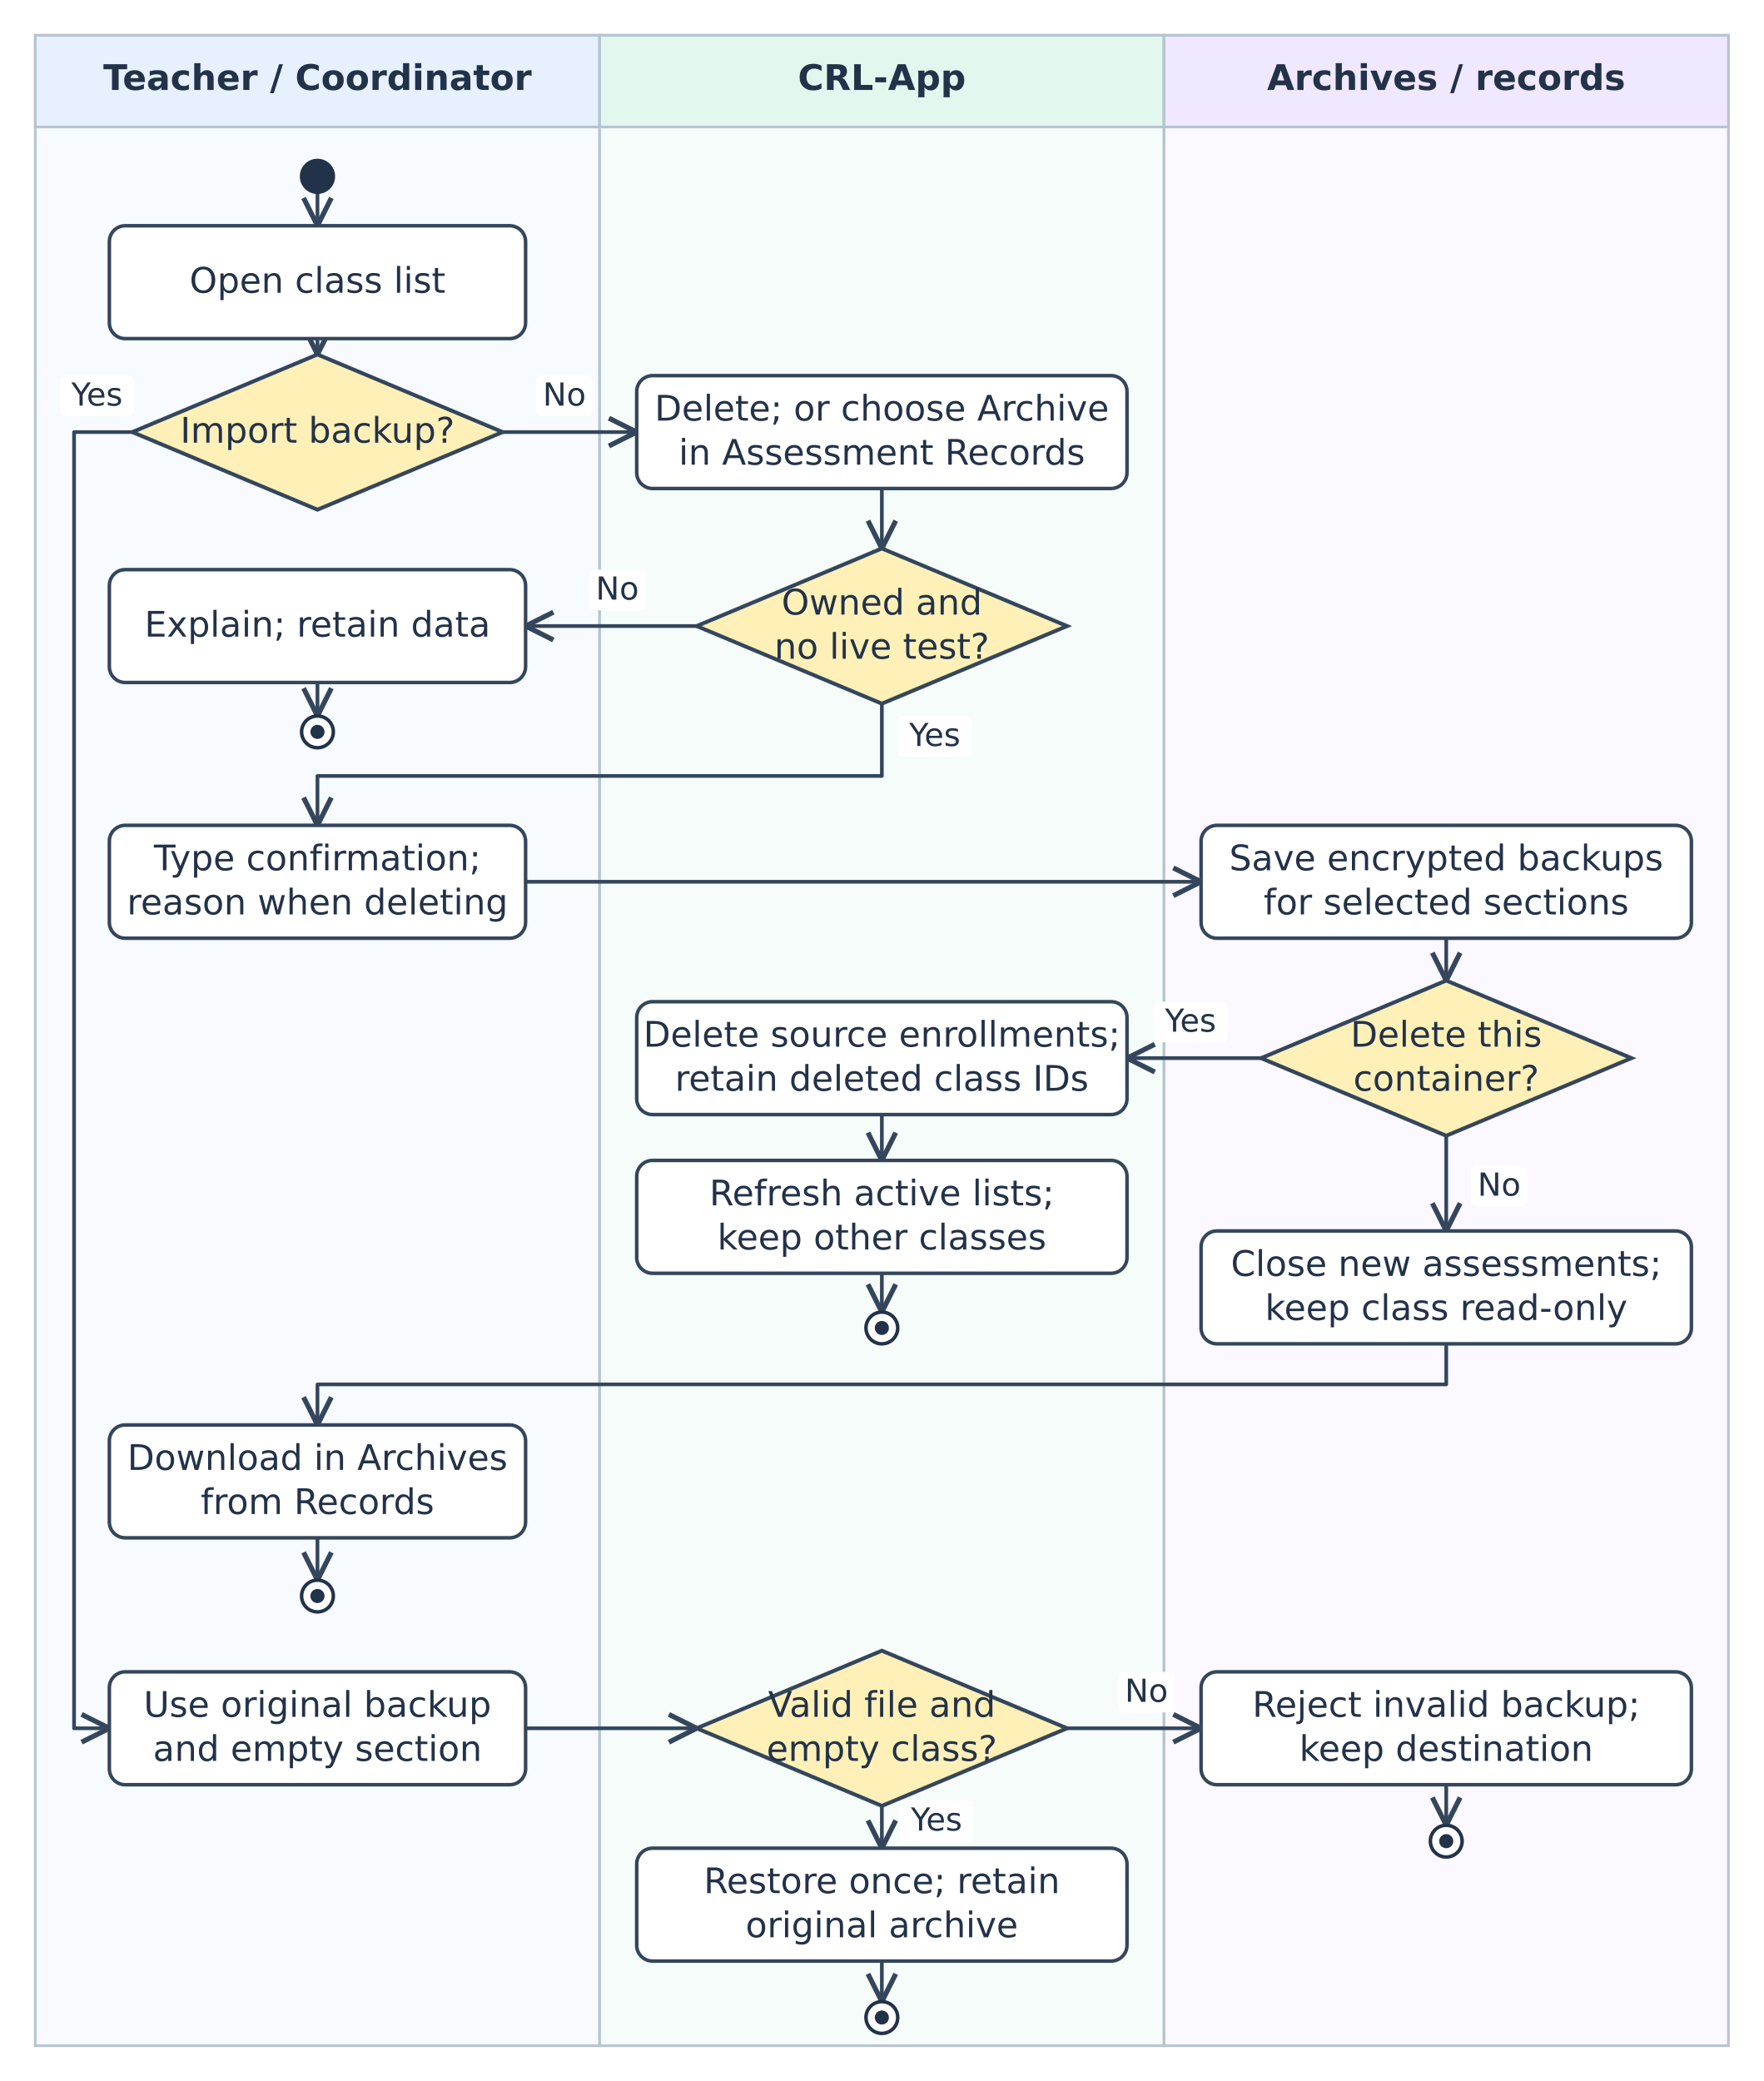
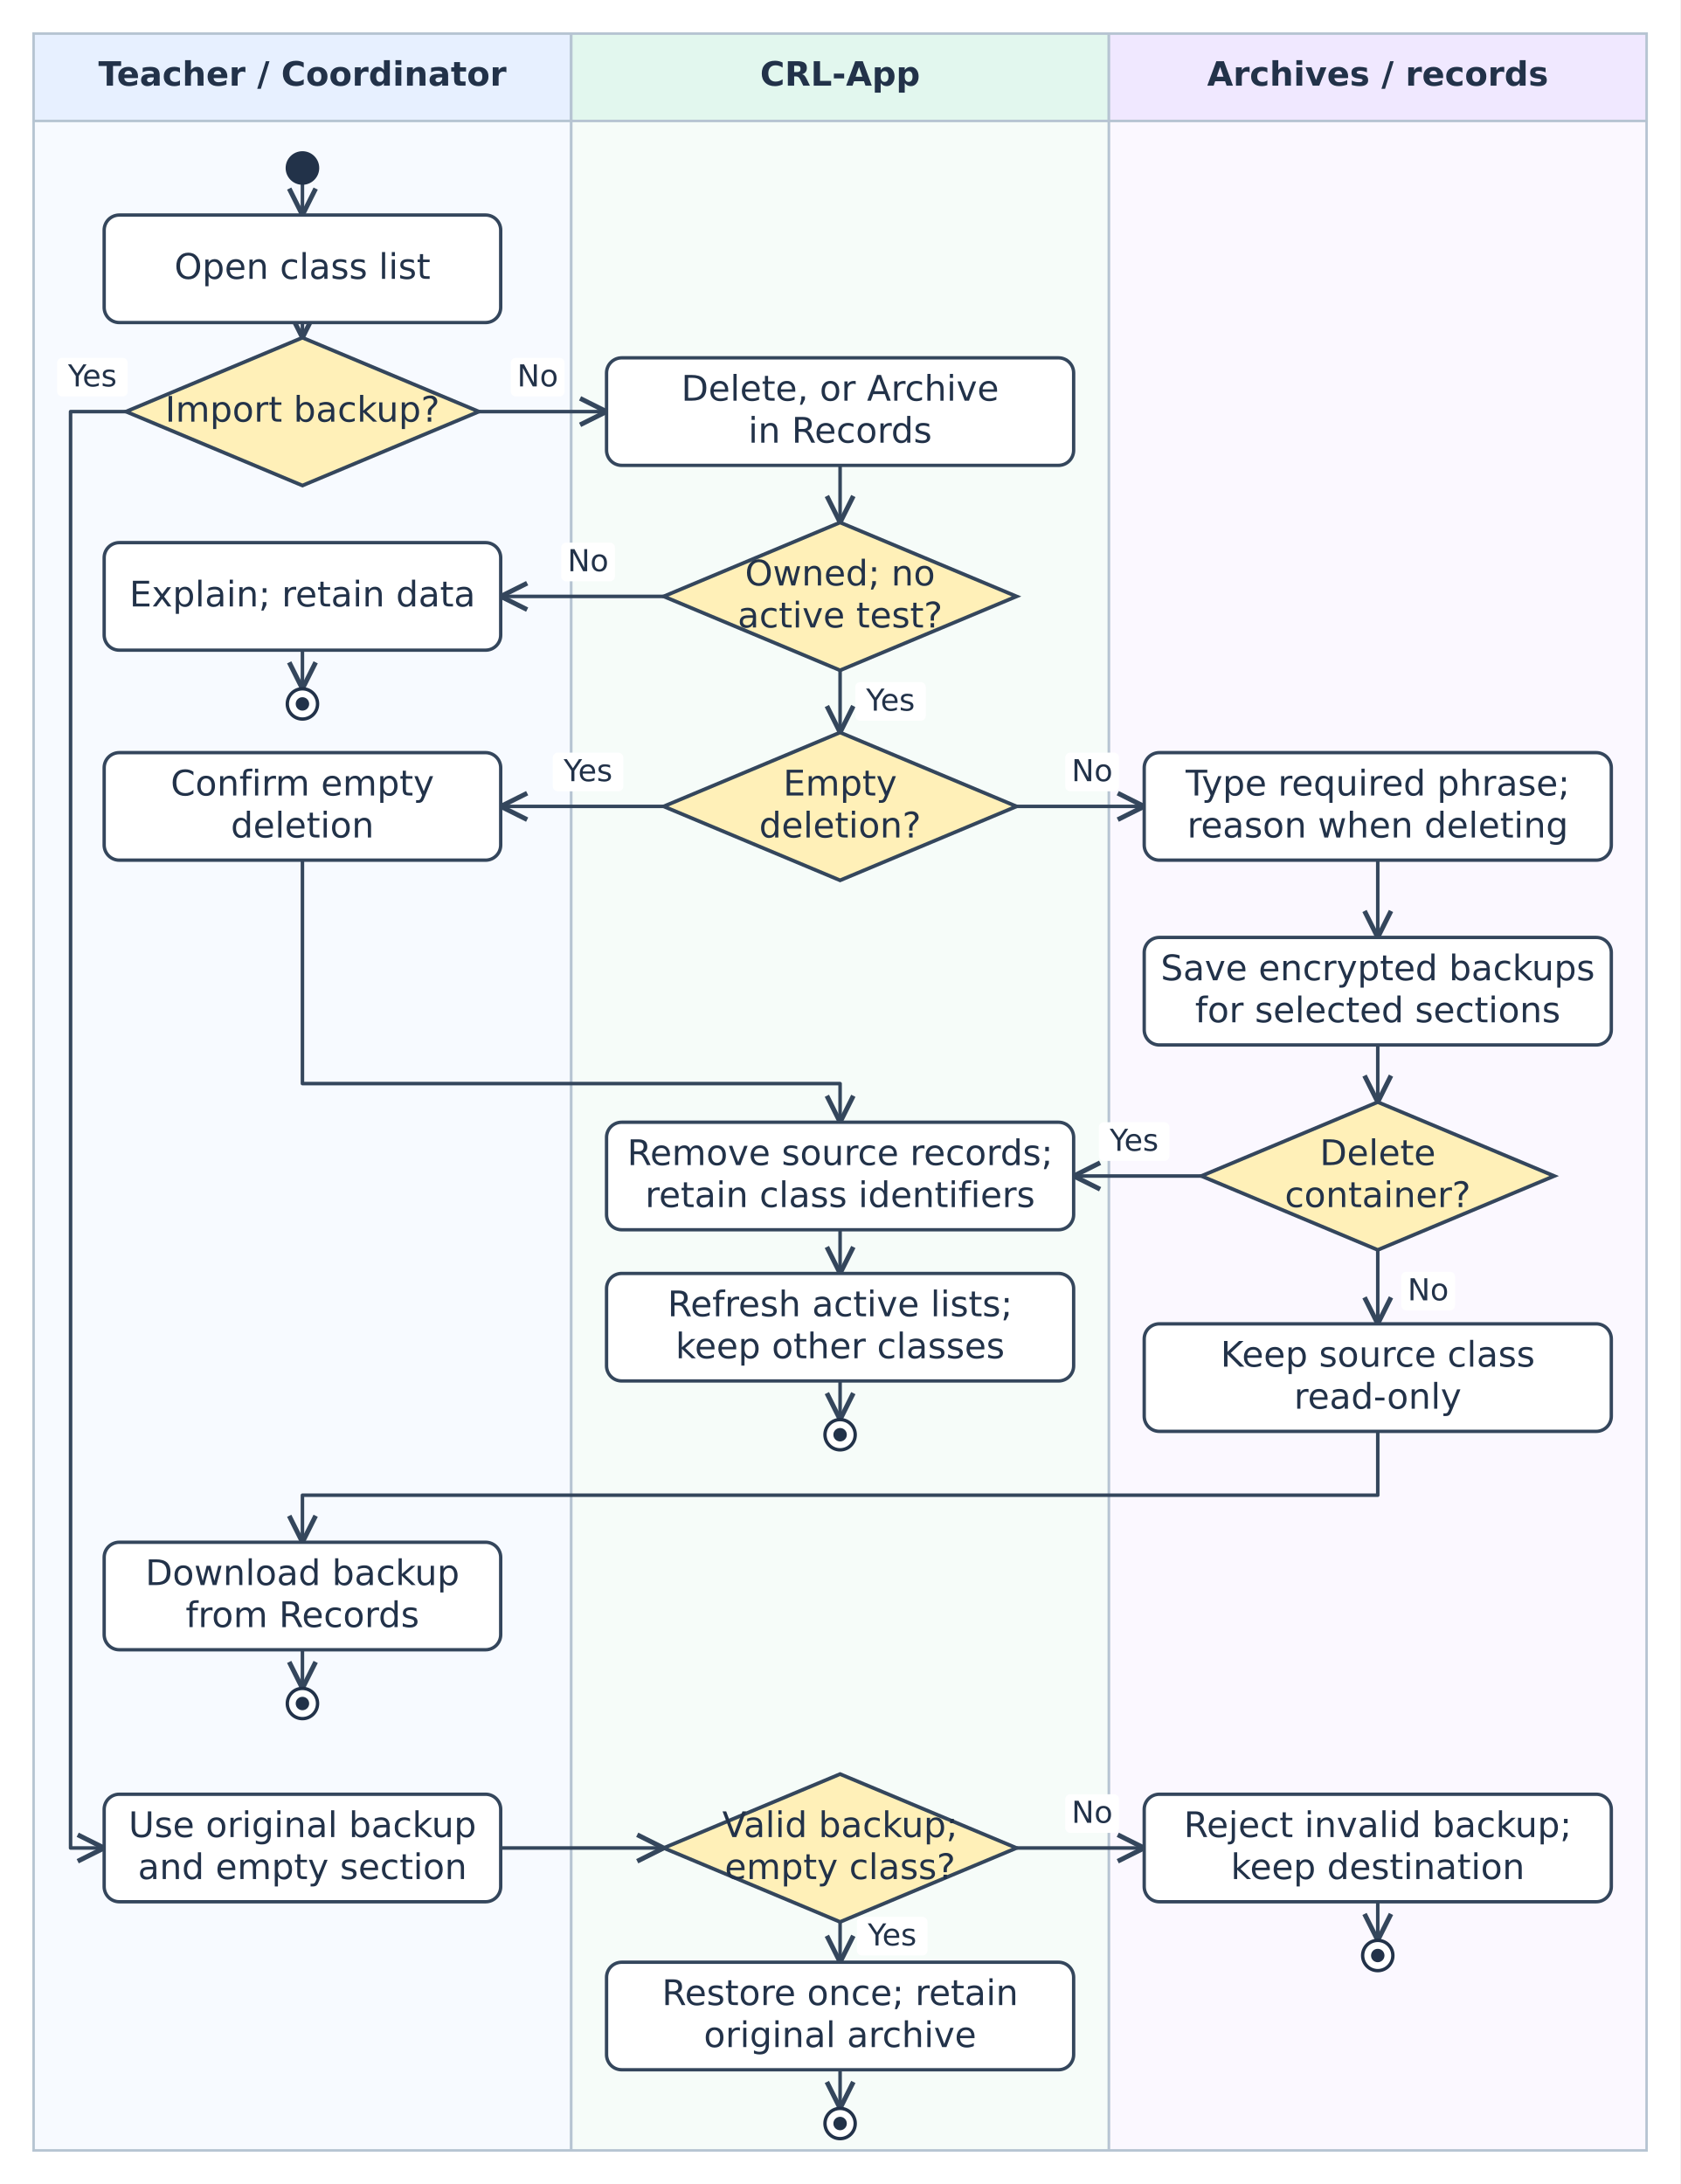
- <svg xmlns="http://www.w3.org/2000/svg" width="1000" height="1180" viewBox="0 0 1000 1180">
+ <svg xmlns="http://www.w3.org/2000/svg" width="1000" height="1300" viewBox="0 0 1000 1300">
  <rect width="100%" height="100%" fill="white" />
  <defs>
    <marker id="arrow" viewBox="0 0 12 12" refX="11" refY="6" markerWidth="9" markerHeight="9" orient="auto-start-reverse">
      <path d="M1,1 L11,6 L1,11" fill="none" stroke="#34465c" stroke-width="1.8" />
    </marker>
  </defs>
-   <rect x="20.0" y="20" width="320.0" height="1140" rx="0" fill="#f7faff" stroke="#b6c4d2" stroke-width="1.5" />
+   <rect x="20.0" y="20" width="320.0" height="1260" rx="0" fill="#f7faff" stroke="#b6c4d2" stroke-width="1.5" />
  <rect x="20.0" y="20" width="320.0" height="52" rx="0" fill="#e7f0ff" stroke="#b6c4d2" stroke-width="1.5" />
-   <rect x="340.0" y="20" width="320.0" height="1140" rx="0" fill="#f6fcf9" stroke="#b6c4d2" stroke-width="1.5" />
+   <rect x="340.0" y="20" width="320.0" height="1260" rx="0" fill="#f6fcf9" stroke="#b6c4d2" stroke-width="1.5" />
  <rect x="340.0" y="20" width="320.0" height="52" rx="0" fill="#e2f7ee" stroke="#b6c4d2" stroke-width="1.5" />
-   <rect x="660.0" y="20" width="320.0" height="1140" rx="0" fill="#fbf8ff" stroke="#b6c4d2" stroke-width="1.5" />
+   <rect x="660.0" y="20" width="320.0" height="1260" rx="0" fill="#fbf8ff" stroke="#b6c4d2" stroke-width="1.5" />
  <rect x="660.0" y="20" width="320.0" height="52" rx="0" fill="#f0e8ff" stroke="#b6c4d2" stroke-width="1.5" />
  <polyline points="180.0,109.0 180.0,128.0" fill="none" stroke="#34465c" stroke-width="2.1" stroke-linejoin="round" marker-end="url(#arrow)" />
  <polyline points="180.0,192.0 180.0,201.0" fill="none" stroke="#34465c" stroke-width="2.1" stroke-linejoin="round" marker-end="url(#arrow)" />
  <polyline points="285.0,245.0 361.0,245.0" fill="none" stroke="#34465c" stroke-width="2.1" stroke-linejoin="round" marker-end="url(#arrow)" />
  <polyline points="500.0,277.0 500.0,311.0" fill="none" stroke="#34465c" stroke-width="2.1" stroke-linejoin="round" marker-end="url(#arrow)" />
  <polyline points="395.0,355.0 298.0,355.0" fill="none" stroke="#34465c" stroke-width="2.1" stroke-linejoin="round" marker-end="url(#arrow)" />
-   <polyline points="180.0,387.0 180.0,406.0" fill="none" stroke="#34465c" stroke-width="2.1" stroke-linejoin="round" marker-end="url(#arrow)" />
-   <polyline points="500.0,399.0 500,440 180,440 180.0,468.0" fill="none" stroke="#34465c" stroke-width="2.1" stroke-linejoin="round" marker-end="url(#arrow)" />
-   <polyline points="298.0,500.0 681.0,500.0" fill="none" stroke="#34465c" stroke-width="2.1" stroke-linejoin="round" marker-end="url(#arrow)" />
-   <polyline points="820.0,532.0 820.0,556.0" fill="none" stroke="#34465c" stroke-width="2.1" stroke-linejoin="round" marker-end="url(#arrow)" />
-   <polyline points="715.0,600.0 639.0,600.0" fill="none" stroke="#34465c" stroke-width="2.1" stroke-linejoin="round" marker-end="url(#arrow)" />
-   <polyline points="500.0,632.0 500.0,658.0" fill="none" stroke="#34465c" stroke-width="2.1" stroke-linejoin="round" marker-end="url(#arrow)" />
-   <polyline points="500.0,722.0 500.0,744.0" fill="none" stroke="#34465c" stroke-width="2.1" stroke-linejoin="round" marker-end="url(#arrow)" />
-   <polyline points="820.0,644.0 820.0,698.0" fill="none" stroke="#34465c" stroke-width="2.1" stroke-linejoin="round" marker-end="url(#arrow)" />
-   <polyline points="820.0,762.0 820,785 180,785 180.0,808.0" fill="none" stroke="#34465c" stroke-width="2.1" stroke-linejoin="round" marker-end="url(#arrow)" />
-   <polyline points="180.0,872.0 180.0,896.0" fill="none" stroke="#34465c" stroke-width="2.1" stroke-linejoin="round" marker-end="url(#arrow)" />
-   <polyline points="75.0,245.0 42,245 42,980 62.0,980.0" fill="none" stroke="#34465c" stroke-width="2.1" stroke-linejoin="round" marker-end="url(#arrow)" />
-   <polyline points="298.0,980.0 395.0,980.0" fill="none" stroke="#34465c" stroke-width="2.1" stroke-linejoin="round" marker-end="url(#arrow)" />
-   <polyline points="605.0,980.0 681.0,980.0" fill="none" stroke="#34465c" stroke-width="2.1" stroke-linejoin="round" marker-end="url(#arrow)" />
-   <polyline points="820.0,1012.0 820.0,1035.0" fill="none" stroke="#34465c" stroke-width="2.1" stroke-linejoin="round" marker-end="url(#arrow)" />
-   <polyline points="500.0,1024.0 500.0,1048.0" fill="none" stroke="#34465c" stroke-width="2.1" stroke-linejoin="round" marker-end="url(#arrow)" />
-   <polyline points="500.0,1112.0 500.0,1135.0" fill="none" stroke="#34465c" stroke-width="2.1" stroke-linejoin="round" marker-end="url(#arrow)" />
+   <polyline points="180.0,387.0 180.0,410.0" fill="none" stroke="#34465c" stroke-width="2.1" stroke-linejoin="round" marker-end="url(#arrow)" />
+   <polyline points="500.0,399.0 500.0,436.0" fill="none" stroke="#34465c" stroke-width="2.1" stroke-linejoin="round" marker-end="url(#arrow)" />
+   <polyline points="395.0,480.0 298.0,480.0" fill="none" stroke="#34465c" stroke-width="2.1" stroke-linejoin="round" marker-end="url(#arrow)" />
+   <polyline points="180.0,512.0 180,645 500,645 500.0,668.0" fill="none" stroke="#34465c" stroke-width="2.1" stroke-linejoin="round" marker-end="url(#arrow)" />
+   <polyline points="605.0,480.0 681.0,480.0" fill="none" stroke="#34465c" stroke-width="2.1" stroke-linejoin="round" marker-end="url(#arrow)" />
+   <polyline points="820.0,512.0 820.0,558.0" fill="none" stroke="#34465c" stroke-width="2.1" stroke-linejoin="round" marker-end="url(#arrow)" />
+   <polyline points="820.0,622.0 820.0,656.0" fill="none" stroke="#34465c" stroke-width="2.1" stroke-linejoin="round" marker-end="url(#arrow)" />
+   <polyline points="715.0,700.0 639.0,700.0" fill="none" stroke="#34465c" stroke-width="2.1" stroke-linejoin="round" marker-end="url(#arrow)" />
+   <polyline points="500.0,732.0 500.0,758.0" fill="none" stroke="#34465c" stroke-width="2.1" stroke-linejoin="round" marker-end="url(#arrow)" />
+   <polyline points="500.0,822.0 500.0,845.0" fill="none" stroke="#34465c" stroke-width="2.1" stroke-linejoin="round" marker-end="url(#arrow)" />
+   <polyline points="820.0,744.0 820.0,788.0" fill="none" stroke="#34465c" stroke-width="2.1" stroke-linejoin="round" marker-end="url(#arrow)" />
+   <polyline points="820.0,852.0 820,890 180,890 180.0,918.0" fill="none" stroke="#34465c" stroke-width="2.1" stroke-linejoin="round" marker-end="url(#arrow)" />
+   <polyline points="180.0,982.0 180.0,1005.0" fill="none" stroke="#34465c" stroke-width="2.1" stroke-linejoin="round" marker-end="url(#arrow)" />
+   <polyline points="75.0,245.0 42,245 42,1100 62.0,1100.0" fill="none" stroke="#34465c" stroke-width="2.1" stroke-linejoin="round" marker-end="url(#arrow)" />
+   <polyline points="298.0,1100.0 395.0,1100.0" fill="none" stroke="#34465c" stroke-width="2.1" stroke-linejoin="round" marker-end="url(#arrow)" />
+   <polyline points="605.0,1100.0 681.0,1100.0" fill="none" stroke="#34465c" stroke-width="2.1" stroke-linejoin="round" marker-end="url(#arrow)" />
+   <polyline points="820.0,1132.0 820.0,1155.0" fill="none" stroke="#34465c" stroke-width="2.1" stroke-linejoin="round" marker-end="url(#arrow)" />
+   <polyline points="500.0,1144.0 500.0,1168.0" fill="none" stroke="#34465c" stroke-width="2.1" stroke-linejoin="round" marker-end="url(#arrow)" />
+   <polyline points="500.0,1232.0 500.0,1255.0" fill="none" stroke="#34465c" stroke-width="2.1" stroke-linejoin="round" marker-end="url(#arrow)" />
  <text x="180.0" y="51.0" text-anchor="middle" font-family="DejaVu Sans,Arial,sans-serif" font-size="20" fill="#223249" font-weight="bold">Teacher / Coordinator</text>
  <text x="500.0" y="51.0" text-anchor="middle" font-family="DejaVu Sans,Arial,sans-serif" font-size="20" fill="#223249" font-weight="bold">CRL-App</text>
  <text x="820.0" y="51.0" text-anchor="middle" font-family="DejaVu Sans,Arial,sans-serif" font-size="20" fill="#223249" font-weight="bold">Archives / records</text>
  <circle cx="180" cy="100" r="9.0" fill="#223249" stroke="#223249" stroke-width="2" />
  <rect x="62.0" y="128.0" width="236" height="64" rx="9" fill="white" stroke="#34465c" stroke-width="2" />
-   <text x="180" y="166.0" text-anchor="middle" font-family="DejaVu Sans,Arial,sans-serif" font-size="20" fill="#223249">Open class list</text>
+   <text x="180" y="166.0" text-anchor="middle" font-family="DejaVu Sans,Arial,sans-serif" font-size="21" fill="#223249">Open class list</text>
  <polygon points="180,201.0 285.0,245 180,289.0 75.0,245" fill="#fff0b8" stroke="#34465c" stroke-width="2.2" />
-   <text x="180" y="251.0" text-anchor="middle" font-family="DejaVu Sans,Arial,sans-serif" font-size="20" fill="#223249">Import backup?</text>
+   <text x="180" y="251.0" text-anchor="middle" font-family="DejaVu Sans,Arial,sans-serif" font-size="21" fill="#223249">Import backup?</text>
  <rect x="361.0" y="213.0" width="278" height="64" rx="9" fill="white" stroke="#34465c" stroke-width="2" />
-   <text x="500" y="238.5" text-anchor="middle" font-family="DejaVu Sans,Arial,sans-serif" font-size="20" fill="#223249">Delete; or choose Archive</text>
-   <text x="500" y="263.5" text-anchor="middle" font-family="DejaVu Sans,Arial,sans-serif" font-size="20" fill="#223249">in Assessment Records</text>
+   <text x="500" y="238.5" text-anchor="middle" font-family="DejaVu Sans,Arial,sans-serif" font-size="21" fill="#223249">Delete, or Archive</text>
+   <text x="500" y="263.5" text-anchor="middle" font-family="DejaVu Sans,Arial,sans-serif" font-size="21" fill="#223249">in Records</text>
  <polygon points="500,311.0 605.0,355 500,399.0 395.0,355" fill="#fff0b8" stroke="#34465c" stroke-width="2.2" />
-   <text x="500" y="348.5" text-anchor="middle" font-family="DejaVu Sans,Arial,sans-serif" font-size="20" fill="#223249">Owned and</text>
-   <text x="500" y="373.5" text-anchor="middle" font-family="DejaVu Sans,Arial,sans-serif" font-size="20" fill="#223249">no live test?</text>
+   <text x="500" y="348.5" text-anchor="middle" font-family="DejaVu Sans,Arial,sans-serif" font-size="21" fill="#223249">Owned; no</text>
+   <text x="500" y="373.5" text-anchor="middle" font-family="DejaVu Sans,Arial,sans-serif" font-size="21" fill="#223249">active test?</text>
  <rect x="62.0" y="323.0" width="236" height="64" rx="9" fill="white" stroke="#34465c" stroke-width="2" />
-   <text x="180" y="361.0" text-anchor="middle" font-family="DejaVu Sans,Arial,sans-serif" font-size="20" fill="#223249">Explain; retain data</text>
-   <circle cx="180" cy="415" r="9.0" fill="white" stroke="#223249" stroke-width="2" />
-   <circle cx="180" cy="415" r="4.0" fill="#223249" />
-   <rect x="62.0" y="468.0" width="236" height="64" rx="9" fill="white" stroke="#34465c" stroke-width="2" />
-   <text x="180" y="493.5" text-anchor="middle" font-family="DejaVu Sans,Arial,sans-serif" font-size="20" fill="#223249">Type confirmation;</text>
-   <text x="180" y="518.5" text-anchor="middle" font-family="DejaVu Sans,Arial,sans-serif" font-size="20" fill="#223249">reason when deleting</text>
-   <rect x="681.0" y="468.0" width="278" height="64" rx="9" fill="white" stroke="#34465c" stroke-width="2" />
-   <text x="820" y="493.5" text-anchor="middle" font-family="DejaVu Sans,Arial,sans-serif" font-size="20" fill="#223249">Save encrypted backups</text>
-   <text x="820" y="518.5" text-anchor="middle" font-family="DejaVu Sans,Arial,sans-serif" font-size="20" fill="#223249">for selected sections</text>
-   <polygon points="820,556.0 925.0,600 820,644.0 715.0,600" fill="#fff0b8" stroke="#34465c" stroke-width="2.2" />
-   <text x="820" y="593.5" text-anchor="middle" font-family="DejaVu Sans,Arial,sans-serif" font-size="20" fill="#223249">Delete this</text>
-   <text x="820" y="618.5" text-anchor="middle" font-family="DejaVu Sans,Arial,sans-serif" font-size="20" fill="#223249">container?</text>
-   <rect x="361.0" y="568.0" width="278" height="64" rx="9" fill="white" stroke="#34465c" stroke-width="2" />
-   <text x="500" y="593.5" text-anchor="middle" font-family="DejaVu Sans,Arial,sans-serif" font-size="20" fill="#223249">Delete source enrollments;</text>
-   <text x="500" y="618.5" text-anchor="middle" font-family="DejaVu Sans,Arial,sans-serif" font-size="20" fill="#223249">retain deleted class IDs</text>
-   <rect x="361.0" y="658.0" width="278" height="64" rx="9" fill="white" stroke="#34465c" stroke-width="2" />
-   <text x="500" y="683.5" text-anchor="middle" font-family="DejaVu Sans,Arial,sans-serif" font-size="20" fill="#223249">Refresh active lists;</text>
-   <text x="500" y="708.5" text-anchor="middle" font-family="DejaVu Sans,Arial,sans-serif" font-size="20" fill="#223249">keep other classes</text>
-   <circle cx="500" cy="753" r="9.0" fill="white" stroke="#223249" stroke-width="2" />
-   <circle cx="500" cy="753" r="4.0" fill="#223249" />
-   <rect x="681.0" y="698.0" width="278" height="64" rx="9" fill="white" stroke="#34465c" stroke-width="2" />
-   <text x="820" y="723.5" text-anchor="middle" font-family="DejaVu Sans,Arial,sans-serif" font-size="20" fill="#223249">Close new assessments;</text>
-   <text x="820" y="748.5" text-anchor="middle" font-family="DejaVu Sans,Arial,sans-serif" font-size="20" fill="#223249">keep class read-only</text>
-   <rect x="62.0" y="808.0" width="236" height="64" rx="9" fill="white" stroke="#34465c" stroke-width="2" />
-   <text x="180" y="833.5" text-anchor="middle" font-family="DejaVu Sans,Arial,sans-serif" font-size="20" fill="#223249">Download in Archives</text>
-   <text x="180" y="858.5" text-anchor="middle" font-family="DejaVu Sans,Arial,sans-serif" font-size="20" fill="#223249">from Records</text>
-   <circle cx="180" cy="905" r="9.0" fill="white" stroke="#223249" stroke-width="2" />
-   <circle cx="180" cy="905" r="4.0" fill="#223249" />
-   <rect x="62.0" y="948.0" width="236" height="64" rx="9" fill="white" stroke="#34465c" stroke-width="2" />
-   <text x="180" y="973.5" text-anchor="middle" font-family="DejaVu Sans,Arial,sans-serif" font-size="20" fill="#223249">Use original backup</text>
-   <text x="180" y="998.5" text-anchor="middle" font-family="DejaVu Sans,Arial,sans-serif" font-size="20" fill="#223249">and empty section</text>
-   <polygon points="500,936.0 605.0,980 500,1024.0 395.0,980" fill="#fff0b8" stroke="#34465c" stroke-width="2.2" />
-   <text x="500" y="973.5" text-anchor="middle" font-family="DejaVu Sans,Arial,sans-serif" font-size="20" fill="#223249">Valid file and</text>
-   <text x="500" y="998.5" text-anchor="middle" font-family="DejaVu Sans,Arial,sans-serif" font-size="20" fill="#223249">empty class?</text>
-   <rect x="681.0" y="948.0" width="278" height="64" rx="9" fill="white" stroke="#34465c" stroke-width="2" />
-   <text x="820" y="973.5" text-anchor="middle" font-family="DejaVu Sans,Arial,sans-serif" font-size="20" fill="#223249">Reject invalid backup;</text>
-   <text x="820" y="998.5" text-anchor="middle" font-family="DejaVu Sans,Arial,sans-serif" font-size="20" fill="#223249">keep destination</text>
-   <circle cx="820" cy="1044" r="9.0" fill="white" stroke="#223249" stroke-width="2" />
-   <circle cx="820" cy="1044" r="4.0" fill="#223249" />
-   <rect x="361.0" y="1048.0" width="278" height="64" rx="9" fill="white" stroke="#34465c" stroke-width="2" />
-   <text x="500" y="1073.5" text-anchor="middle" font-family="DejaVu Sans,Arial,sans-serif" font-size="20" fill="#223249">Restore once; retain</text>
-   <text x="500" y="1098.5" text-anchor="middle" font-family="DejaVu Sans,Arial,sans-serif" font-size="20" fill="#223249">original archive</text>
-   <circle cx="500" cy="1144" r="9.0" fill="white" stroke="#223249" stroke-width="2" />
-   <circle cx="500" cy="1144" r="4.0" fill="#223249" />
+   <text x="180" y="361.0" text-anchor="middle" font-family="DejaVu Sans,Arial,sans-serif" font-size="21" fill="#223249">Explain; retain data</text>
+   <circle cx="180" cy="419" r="9.0" fill="white" stroke="#223249" stroke-width="2" />
+   <circle cx="180" cy="419" r="4.0" fill="#223249" />
+   <polygon points="500,436.0 605.0,480 500,524.0 395.0,480" fill="#fff0b8" stroke="#34465c" stroke-width="2.2" />
+   <text x="500" y="473.5" text-anchor="middle" font-family="DejaVu Sans,Arial,sans-serif" font-size="21" fill="#223249">Empty</text>
+   <text x="500" y="498.5" text-anchor="middle" font-family="DejaVu Sans,Arial,sans-serif" font-size="21" fill="#223249">deletion?</text>
+   <rect x="62.0" y="448.0" width="236" height="64" rx="9" fill="white" stroke="#34465c" stroke-width="2" />
+   <text x="180" y="473.5" text-anchor="middle" font-family="DejaVu Sans,Arial,sans-serif" font-size="21" fill="#223249">Confirm empty</text>
+   <text x="180" y="498.5" text-anchor="middle" font-family="DejaVu Sans,Arial,sans-serif" font-size="21" fill="#223249">deletion</text>
+   <rect x="681.0" y="448.0" width="278" height="64" rx="9" fill="white" stroke="#34465c" stroke-width="2" />
+   <text x="820" y="473.5" text-anchor="middle" font-family="DejaVu Sans,Arial,sans-serif" font-size="21" fill="#223249">Type required phrase;</text>
+   <text x="820" y="498.5" text-anchor="middle" font-family="DejaVu Sans,Arial,sans-serif" font-size="21" fill="#223249">reason when deleting</text>
+   <rect x="681.0" y="558.0" width="278" height="64" rx="9" fill="white" stroke="#34465c" stroke-width="2" />
+   <text x="820" y="583.5" text-anchor="middle" font-family="DejaVu Sans,Arial,sans-serif" font-size="21" fill="#223249">Save encrypted backups</text>
+   <text x="820" y="608.5" text-anchor="middle" font-family="DejaVu Sans,Arial,sans-serif" font-size="21" fill="#223249">for selected sections</text>
+   <polygon points="820,656.0 925.0,700 820,744.0 715.0,700" fill="#fff0b8" stroke="#34465c" stroke-width="2.2" />
+   <text x="820" y="693.5" text-anchor="middle" font-family="DejaVu Sans,Arial,sans-serif" font-size="21" fill="#223249">Delete</text>
+   <text x="820" y="718.5" text-anchor="middle" font-family="DejaVu Sans,Arial,sans-serif" font-size="21" fill="#223249">container?</text>
+   <rect x="361.0" y="668.0" width="278" height="64" rx="9" fill="white" stroke="#34465c" stroke-width="2" />
+   <text x="500" y="693.5" text-anchor="middle" font-family="DejaVu Sans,Arial,sans-serif" font-size="21" fill="#223249">Remove source records;</text>
+   <text x="500" y="718.5" text-anchor="middle" font-family="DejaVu Sans,Arial,sans-serif" font-size="21" fill="#223249">retain class identifiers</text>
+   <rect x="361.0" y="758.0" width="278" height="64" rx="9" fill="white" stroke="#34465c" stroke-width="2" />
+   <text x="500" y="783.5" text-anchor="middle" font-family="DejaVu Sans,Arial,sans-serif" font-size="21" fill="#223249">Refresh active lists;</text>
+   <text x="500" y="808.5" text-anchor="middle" font-family="DejaVu Sans,Arial,sans-serif" font-size="21" fill="#223249">keep other classes</text>
+   <circle cx="500" cy="854" r="9.0" fill="white" stroke="#223249" stroke-width="2" />
+   <circle cx="500" cy="854" r="4.0" fill="#223249" />
+   <rect x="681.0" y="788.0" width="278" height="64" rx="9" fill="white" stroke="#34465c" stroke-width="2" />
+   <text x="820" y="813.5" text-anchor="middle" font-family="DejaVu Sans,Arial,sans-serif" font-size="21" fill="#223249">Keep source class</text>
+   <text x="820" y="838.5" text-anchor="middle" font-family="DejaVu Sans,Arial,sans-serif" font-size="21" fill="#223249">read-only</text>
+   <rect x="62.0" y="918.0" width="236" height="64" rx="9" fill="white" stroke="#34465c" stroke-width="2" />
+   <text x="180" y="943.5" text-anchor="middle" font-family="DejaVu Sans,Arial,sans-serif" font-size="21" fill="#223249">Download backup</text>
+   <text x="180" y="968.5" text-anchor="middle" font-family="DejaVu Sans,Arial,sans-serif" font-size="21" fill="#223249">from Records</text>
+   <circle cx="180" cy="1014" r="9.0" fill="white" stroke="#223249" stroke-width="2" />
+   <circle cx="180" cy="1014" r="4.0" fill="#223249" />
+   <rect x="62.0" y="1068.0" width="236" height="64" rx="9" fill="white" stroke="#34465c" stroke-width="2" />
+   <text x="180" y="1093.5" text-anchor="middle" font-family="DejaVu Sans,Arial,sans-serif" font-size="21" fill="#223249">Use original backup</text>
+   <text x="180" y="1118.5" text-anchor="middle" font-family="DejaVu Sans,Arial,sans-serif" font-size="21" fill="#223249">and empty section</text>
+   <polygon points="500,1056.0 605.0,1100 500,1144.0 395.0,1100" fill="#fff0b8" stroke="#34465c" stroke-width="2.2" />
+   <text x="500" y="1093.5" text-anchor="middle" font-family="DejaVu Sans,Arial,sans-serif" font-size="21" fill="#223249">Valid backup;</text>
+   <text x="500" y="1118.5" text-anchor="middle" font-family="DejaVu Sans,Arial,sans-serif" font-size="21" fill="#223249">empty class?</text>
+   <rect x="681.0" y="1068.0" width="278" height="64" rx="9" fill="white" stroke="#34465c" stroke-width="2" />
+   <text x="820" y="1093.5" text-anchor="middle" font-family="DejaVu Sans,Arial,sans-serif" font-size="21" fill="#223249">Reject invalid backup;</text>
+   <text x="820" y="1118.5" text-anchor="middle" font-family="DejaVu Sans,Arial,sans-serif" font-size="21" fill="#223249">keep destination</text>
+   <circle cx="820" cy="1164" r="9.0" fill="white" stroke="#223249" stroke-width="2" />
+   <circle cx="820" cy="1164" r="4.0" fill="#223249" />
+   <rect x="361.0" y="1168.0" width="278" height="64" rx="9" fill="white" stroke="#34465c" stroke-width="2" />
+   <text x="500" y="1193.5" text-anchor="middle" font-family="DejaVu Sans,Arial,sans-serif" font-size="21" fill="#223249">Restore once; retain</text>
+   <text x="500" y="1218.5" text-anchor="middle" font-family="DejaVu Sans,Arial,sans-serif" font-size="21" fill="#223249">original archive</text>
+   <circle cx="500" cy="1264" r="9.0" fill="white" stroke="#223249" stroke-width="2" />
+   <circle cx="500" cy="1264" r="4.0" fill="#223249" />
  <rect x="304.0" y="213" width="32" height="23" rx="3" fill="white" />
  <text x="320" y="230" text-anchor="middle" font-family="DejaVu Sans,Arial,sans-serif" font-size="18" fill="#223249">No</text>
  <rect x="334.0" y="323" width="32" height="23" rx="3" fill="white" />
  <text x="350" y="340" text-anchor="middle" font-family="DejaVu Sans,Arial,sans-serif" font-size="18" fill="#223249">No</text>
  <rect x="509.0" y="406" width="42" height="23" rx="3" fill="white" />
  <text x="530" y="423" text-anchor="middle" font-family="DejaVu Sans,Arial,sans-serif" font-size="18" fill="#223249">Yes</text>
-   <rect x="654.0" y="568" width="42" height="23" rx="3" fill="white" />
-   <text x="675" y="585" text-anchor="middle" font-family="DejaVu Sans,Arial,sans-serif" font-size="18" fill="#223249">Yes</text>
-   <rect x="834.0" y="661" width="32" height="23" rx="3" fill="white" />
-   <text x="850" y="678" text-anchor="middle" font-family="DejaVu Sans,Arial,sans-serif" font-size="18" fill="#223249">No</text>
+   <rect x="329.0" y="448" width="42" height="23" rx="3" fill="white" />
+   <text x="350" y="465" text-anchor="middle" font-family="DejaVu Sans,Arial,sans-serif" font-size="18" fill="#223249">Yes</text>
+   <rect x="634.0" y="448" width="32" height="23" rx="3" fill="white" />
+   <text x="650" y="465" text-anchor="middle" font-family="DejaVu Sans,Arial,sans-serif" font-size="18" fill="#223249">No</text>
+   <rect x="654.0" y="668" width="42" height="23" rx="3" fill="white" />
+   <text x="675" y="685" text-anchor="middle" font-family="DejaVu Sans,Arial,sans-serif" font-size="18" fill="#223249">Yes</text>
+   <rect x="834.0" y="757" width="32" height="23" rx="3" fill="white" />
+   <text x="850" y="774" text-anchor="middle" font-family="DejaVu Sans,Arial,sans-serif" font-size="18" fill="#223249">No</text>
  <rect x="34.0" y="213" width="42" height="23" rx="3" fill="white" />
  <text x="55" y="230" text-anchor="middle" font-family="DejaVu Sans,Arial,sans-serif" font-size="18" fill="#223249">Yes</text>
-   <rect x="634.0" y="948" width="32" height="23" rx="3" fill="white" />
-   <text x="650" y="965" text-anchor="middle" font-family="DejaVu Sans,Arial,sans-serif" font-size="18" fill="#223249">No</text>
-   <rect x="510.0" y="1021" width="42" height="23" rx="3" fill="white" />
-   <text x="531" y="1038" text-anchor="middle" font-family="DejaVu Sans,Arial,sans-serif" font-size="18" fill="#223249">Yes</text>
+   <rect x="634.0" y="1068" width="32" height="23" rx="3" fill="white" />
+   <text x="650" y="1085" text-anchor="middle" font-family="DejaVu Sans,Arial,sans-serif" font-size="18" fill="#223249">No</text>
+   <rect x="510.0" y="1141" width="42" height="23" rx="3" fill="white" />
+   <text x="531" y="1158" text-anchor="middle" font-family="DejaVu Sans,Arial,sans-serif" font-size="18" fill="#223249">Yes</text>
</svg>
